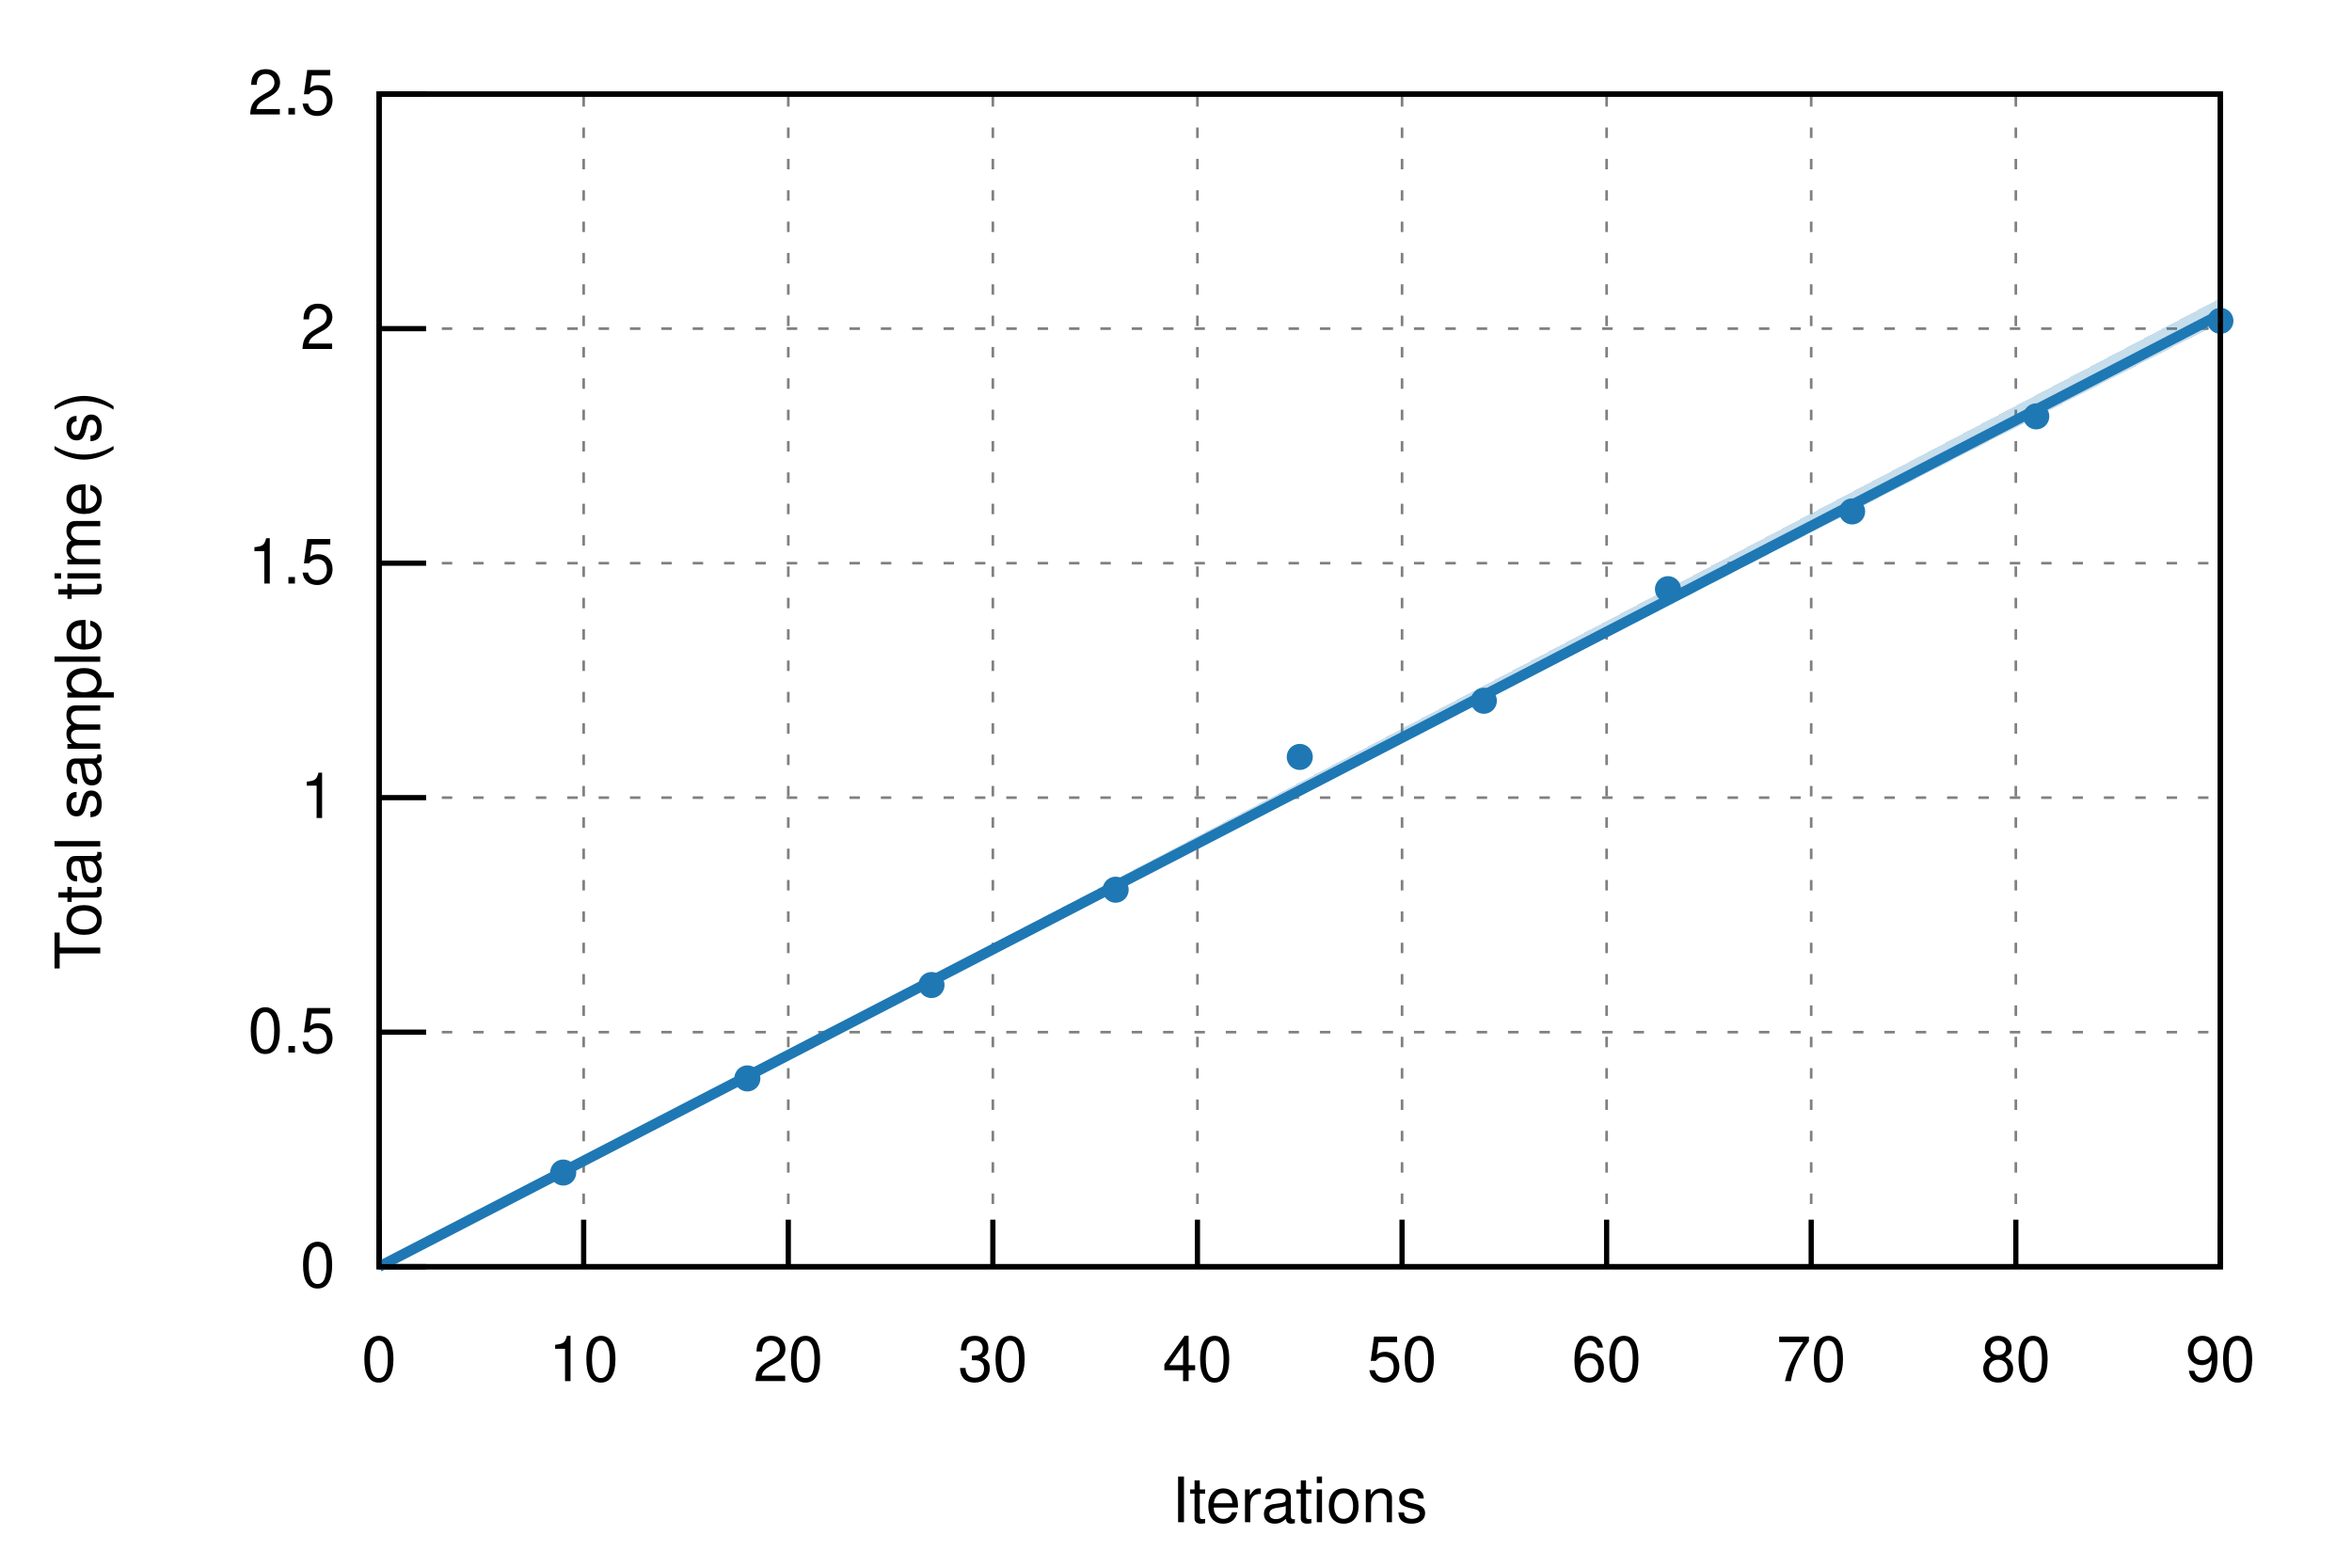
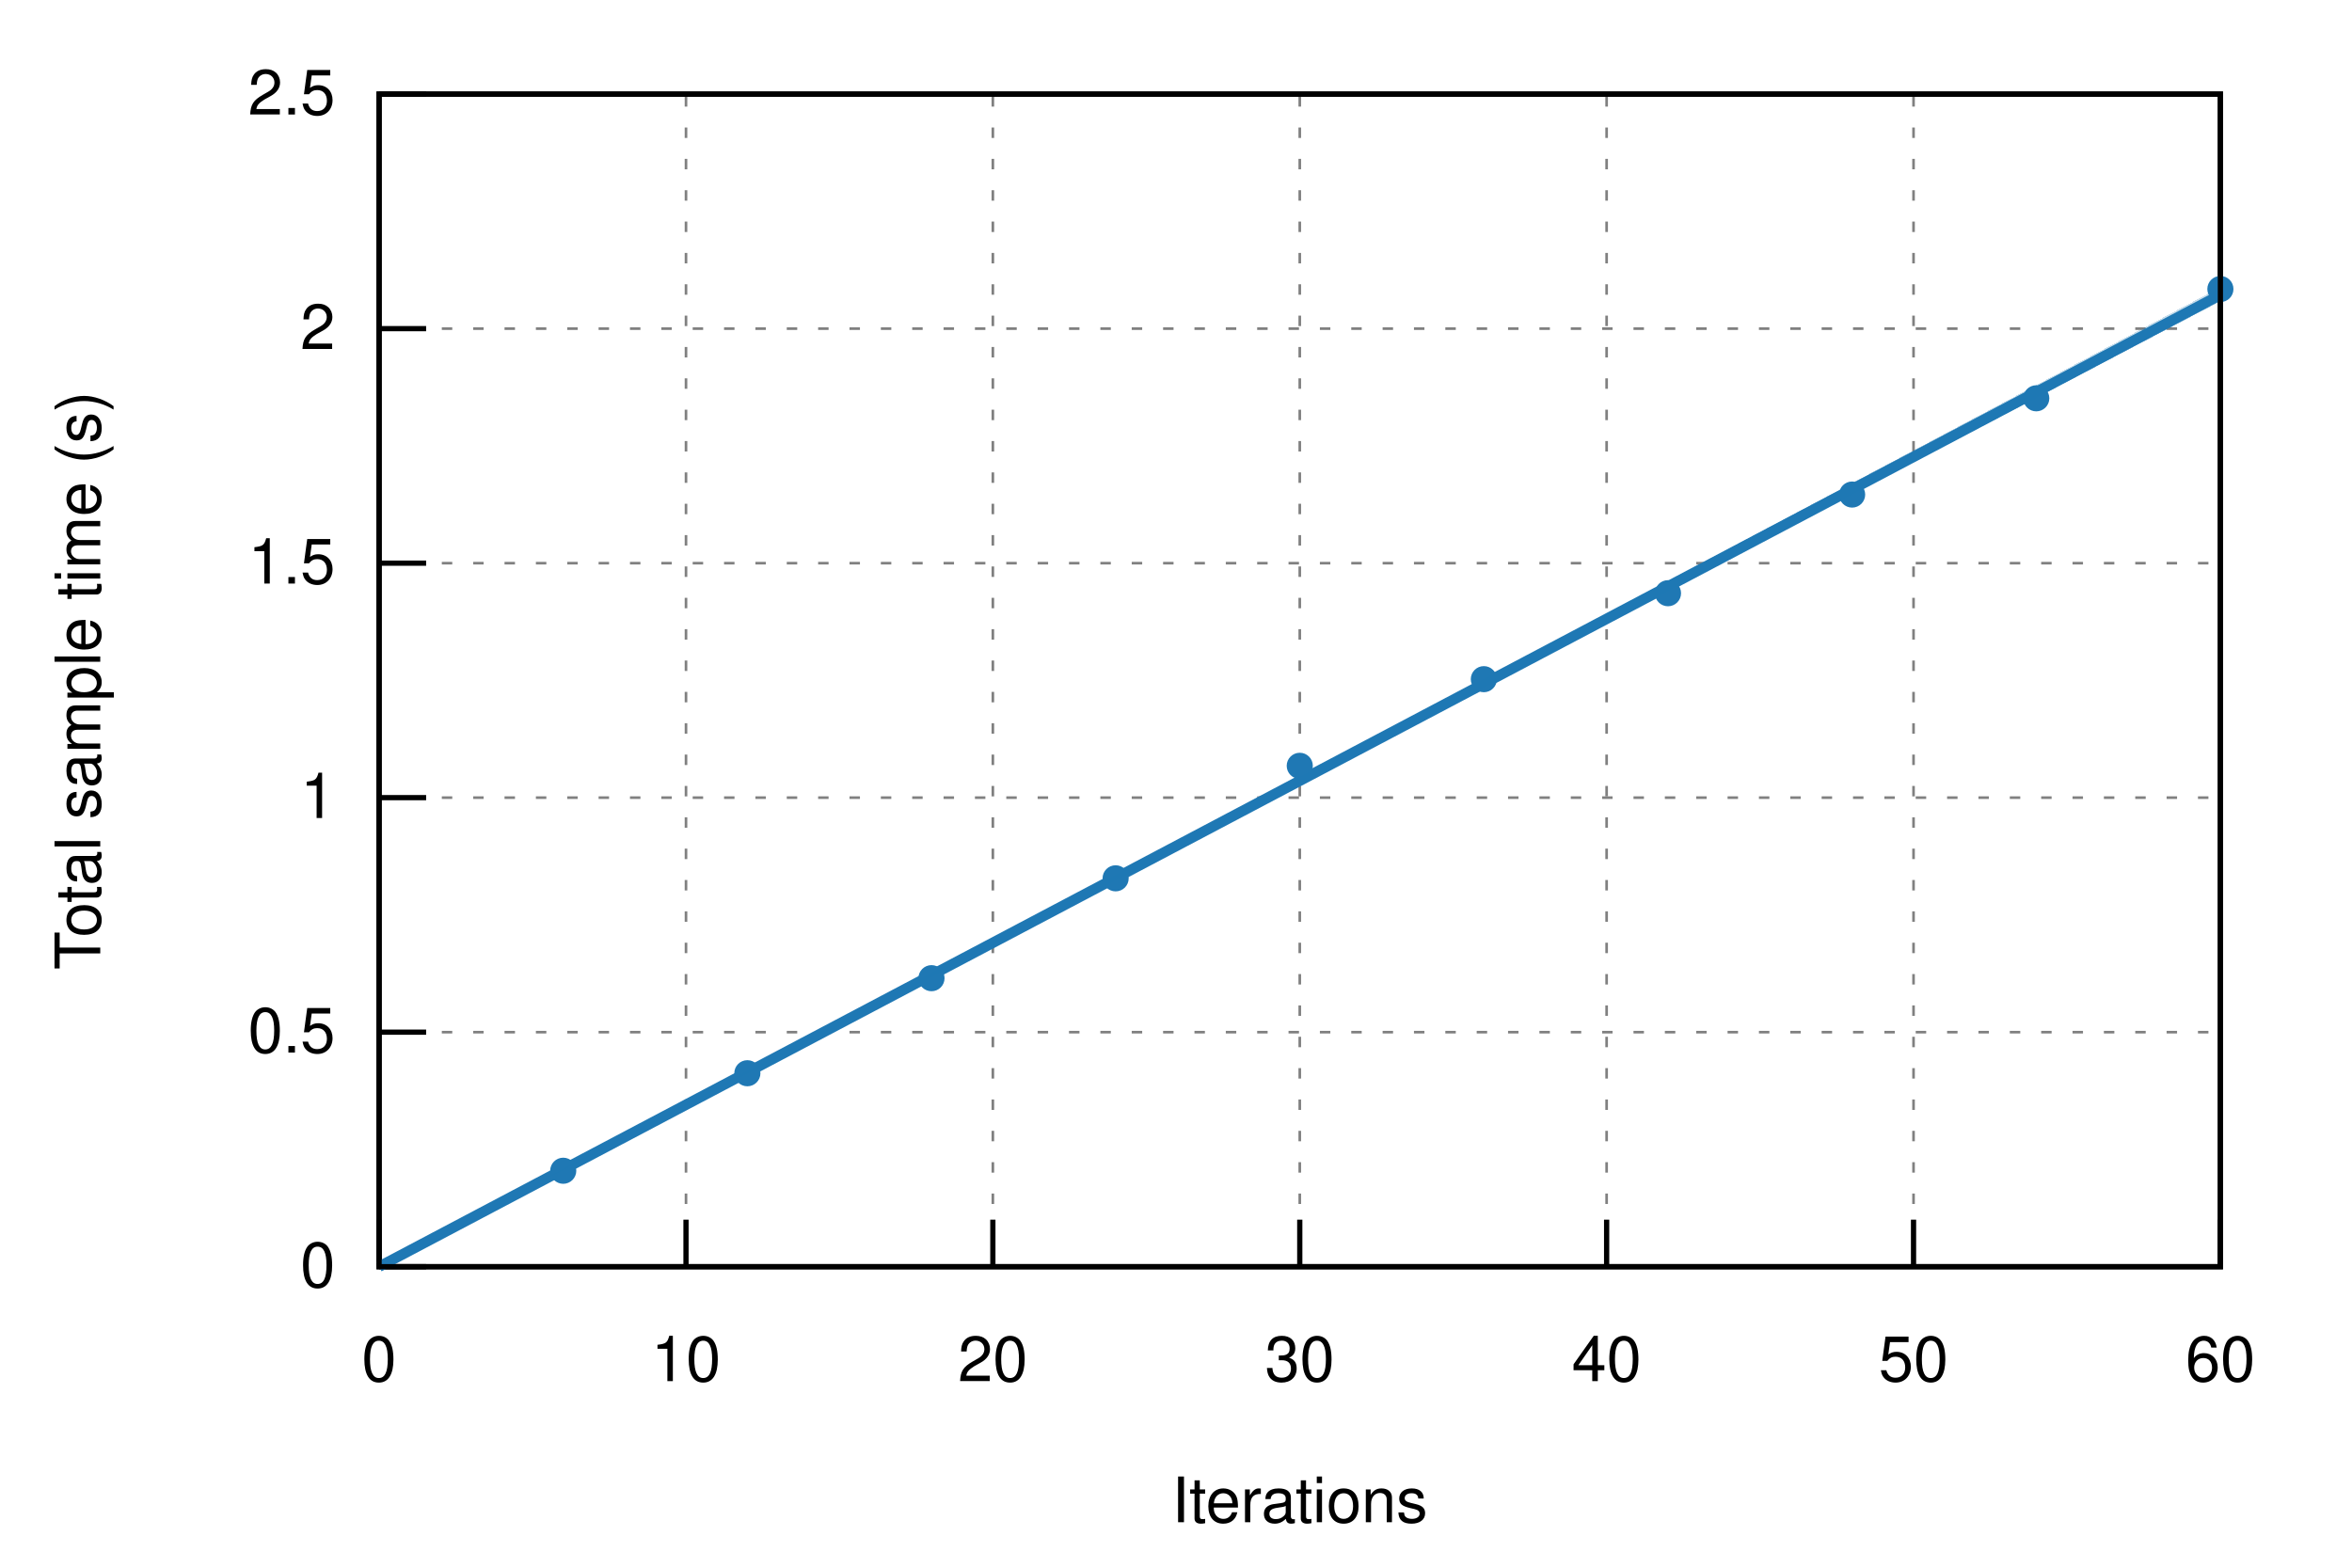
<svg xmlns="http://www.w3.org/2000/svg" xmlns:xlink="http://www.w3.org/1999/xlink" viewBox="0 0 450 300">
  <g id="gnuplot_canvas">
    <rect x="0" y="0" width="450" height="300" fill="none" />
    <defs>
      <circle id="gpDot" r="0.5" stroke-width="0.5" stroke="currentColor" />
      <path id="gpPt0" stroke-width="0.222" stroke="currentColor" d="M-1,0 h2 M0,-1 v2" />
      <path id="gpPt1" stroke-width="0.222" stroke="currentColor" d="M-1,-1 L1,1 M1,-1 L-1,1" />
      <path id="gpPt2" stroke-width="0.222" stroke="currentColor" d="M-1,0 L1,0 M0,-1 L0,1 M-1,-1 L1,1 M-1,1 L1,-1" />
      <rect id="gpPt3" stroke-width="0.222" stroke="currentColor" x="-1" y="-1" width="2" height="2" />
      <rect id="gpPt4" stroke-width="0.222" stroke="currentColor" fill="currentColor" x="-1" y="-1" width="2" height="2" />
      <circle id="gpPt5" stroke-width="0.222" stroke="currentColor" cx="0" cy="0" r="1" />
      <use xlink:href="#gpPt5" id="gpPt6" fill="currentColor" stroke="none" />
      <path id="gpPt7" stroke-width="0.222" stroke="currentColor" d="M0,-1.33 L-1.33,0.67 L1.33,0.67 z" />
      <use xlink:href="#gpPt7" id="gpPt8" fill="currentColor" stroke="none" />
      <use xlink:href="#gpPt7" id="gpPt9" stroke="currentColor" transform="rotate(180)" />
      <use xlink:href="#gpPt9" id="gpPt10" fill="currentColor" stroke="none" />
      <use xlink:href="#gpPt3" id="gpPt11" stroke="currentColor" transform="rotate(45)" />
      <use xlink:href="#gpPt11" id="gpPt12" fill="currentColor" stroke="none" />
      <path id="gpPt13" stroke-width="0.222" stroke="currentColor" d="M0,1.330 L1.265,0.411 L0.782,-1.067 L-0.782,-1.076 L-1.265,0.411 z" />
      <use xlink:href="#gpPt13" id="gpPt14" fill="currentColor" stroke="none" />
      <filter id="textbox" filterUnits="objectBoundingBox" x="0" y="0" height="1" width="1">
        <feFlood flood-color="white" flood-opacity="1" result="bgnd" />
        <feComposite in="SourceGraphic" in2="bgnd" operator="atop" />
      </filter>
      <filter id="greybox" filterUnits="objectBoundingBox" x="0" y="0" height="1" width="1">
        <feFlood flood-color="lightgrey" flood-opacity="1" result="grey" />
        <feComposite in="SourceGraphic" in2="grey" operator="atop" />
      </filter>
    </defs>
    <g fill="none" color="white" stroke="currentColor" stroke-width="1.00" stroke-linecap="butt" stroke-linejoin="miter">
</g>
    <g fill="none" color="black" stroke="currentColor" stroke-width="1.00" stroke-linecap="butt" stroke-linejoin="miter">
</g>
    <g fill="none" color="black" stroke="black" stroke-width="0.50" stroke-linecap="butt" stroke-linejoin="miter">
</g>
    <g fill="none" color="gray" stroke="currentColor" stroke-width="0.50" stroke-linecap="butt" stroke-linejoin="miter">
      <path stroke="gray" stroke-dasharray="2,4" class="gridline" d="M72.53,242.40 L424.82,242.40  " />
    </g>
    <g fill="none" color="gray" stroke="gray" stroke-width="1.00" stroke-linecap="butt" stroke-linejoin="miter">
</g>
    <g fill="none" color="black" stroke="currentColor" stroke-width="1.00" stroke-linecap="butt" stroke-linejoin="miter">
      <path stroke="black" d="M72.53,242.40 L81.53,242.40  " />
      <g transform="translate(64.14,246.30)" stroke="none" fill="black" font-family="Helvetica" font-size="12.00" text-anchor="end">
        <text>
          <tspan font-family="Helvetica"> 0</tspan>
        </text>
      </g>
    </g>
    <g fill="none" color="black" stroke="currentColor" stroke-width="1.00" stroke-linecap="butt" stroke-linejoin="miter">
</g>
    <g fill="none" color="black" stroke="black" stroke-width="0.50" stroke-linecap="butt" stroke-linejoin="miter">
</g>
    <g fill="none" color="gray" stroke="currentColor" stroke-width="0.50" stroke-linecap="butt" stroke-linejoin="miter">
      <path stroke="gray" stroke-dasharray="2,4" class="gridline" d="M72.53,197.52 L424.82,197.52  " />
    </g>
    <g fill="none" color="gray" stroke="gray" stroke-width="1.00" stroke-linecap="butt" stroke-linejoin="miter">
</g>
    <g fill="none" color="black" stroke="currentColor" stroke-width="1.00" stroke-linecap="butt" stroke-linejoin="miter">
      <path stroke="black" d="M72.53,197.52 L81.53,197.52  " />
      <g transform="translate(64.14,201.42)" stroke="none" fill="black" font-family="Helvetica" font-size="12.00" text-anchor="end">
        <text>
          <tspan font-family="Helvetica"> 0.5</tspan>
        </text>
      </g>
    </g>
    <g fill="none" color="black" stroke="currentColor" stroke-width="1.00" stroke-linecap="butt" stroke-linejoin="miter">
</g>
    <g fill="none" color="black" stroke="black" stroke-width="0.50" stroke-linecap="butt" stroke-linejoin="miter">
</g>
    <g fill="none" color="gray" stroke="currentColor" stroke-width="0.50" stroke-linecap="butt" stroke-linejoin="miter">
      <path stroke="gray" stroke-dasharray="2,4" class="gridline" d="M72.53,152.64 L424.82,152.64  " />
    </g>
    <g fill="none" color="gray" stroke="gray" stroke-width="1.00" stroke-linecap="butt" stroke-linejoin="miter">
</g>
    <g fill="none" color="black" stroke="currentColor" stroke-width="1.00" stroke-linecap="butt" stroke-linejoin="miter">
      <path stroke="black" d="M72.53,152.64 L81.53,152.64  " />
      <g transform="translate(64.14,156.54)" stroke="none" fill="black" font-family="Helvetica" font-size="12.00" text-anchor="end">
        <text>
          <tspan font-family="Helvetica"> 1</tspan>
        </text>
      </g>
    </g>
    <g fill="none" color="black" stroke="currentColor" stroke-width="1.00" stroke-linecap="butt" stroke-linejoin="miter">
</g>
    <g fill="none" color="black" stroke="black" stroke-width="0.50" stroke-linecap="butt" stroke-linejoin="miter">
</g>
    <g fill="none" color="gray" stroke="currentColor" stroke-width="0.50" stroke-linecap="butt" stroke-linejoin="miter">
      <path stroke="gray" stroke-dasharray="2,4" class="gridline" d="M72.53,107.77 L424.82,107.77  " />
    </g>
    <g fill="none" color="gray" stroke="gray" stroke-width="1.00" stroke-linecap="butt" stroke-linejoin="miter">
</g>
    <g fill="none" color="black" stroke="currentColor" stroke-width="1.00" stroke-linecap="butt" stroke-linejoin="miter">
      <path stroke="black" d="M72.53,107.77 L81.53,107.77  " />
      <g transform="translate(64.14,111.67)" stroke="none" fill="black" font-family="Helvetica" font-size="12.00" text-anchor="end">
        <text>
          <tspan font-family="Helvetica"> 1.5</tspan>
        </text>
      </g>
    </g>
    <g fill="none" color="black" stroke="currentColor" stroke-width="1.00" stroke-linecap="butt" stroke-linejoin="miter">
</g>
    <g fill="none" color="black" stroke="black" stroke-width="0.50" stroke-linecap="butt" stroke-linejoin="miter">
</g>
    <g fill="none" color="gray" stroke="currentColor" stroke-width="0.50" stroke-linecap="butt" stroke-linejoin="miter">
      <path stroke="gray" stroke-dasharray="2,4" class="gridline" d="M72.53,62.89 L424.82,62.89  " />
    </g>
    <g fill="none" color="gray" stroke="gray" stroke-width="1.00" stroke-linecap="butt" stroke-linejoin="miter">
</g>
    <g fill="none" color="black" stroke="currentColor" stroke-width="1.00" stroke-linecap="butt" stroke-linejoin="miter">
      <path stroke="black" d="M72.53,62.89 L81.53,62.89  " />
      <g transform="translate(64.14,66.79)" stroke="none" fill="black" font-family="Helvetica" font-size="12.00" text-anchor="end">
        <text>
          <tspan font-family="Helvetica"> 2</tspan>
        </text>
      </g>
    </g>
    <g fill="none" color="black" stroke="currentColor" stroke-width="1.00" stroke-linecap="butt" stroke-linejoin="miter">
</g>
    <g fill="none" color="black" stroke="black" stroke-width="0.50" stroke-linecap="butt" stroke-linejoin="miter">
</g>
    <g fill="none" color="gray" stroke="currentColor" stroke-width="0.50" stroke-linecap="butt" stroke-linejoin="miter">
      <path stroke="gray" stroke-dasharray="2,4" class="gridline" d="M72.53,18.01 L424.82,18.01  " />
    </g>
    <g fill="none" color="gray" stroke="gray" stroke-width="1.00" stroke-linecap="butt" stroke-linejoin="miter">
</g>
    <g fill="none" color="black" stroke="currentColor" stroke-width="1.00" stroke-linecap="butt" stroke-linejoin="miter">
      <path stroke="black" d="M72.53,18.01 L81.53,18.01  " />
      <g transform="translate(64.14,21.91)" stroke="none" fill="black" font-family="Helvetica" font-size="12.00" text-anchor="end">
        <text>
          <tspan font-family="Helvetica"> 2.5</tspan>
        </text>
      </g>
    </g>
    <g fill="none" color="black" stroke="currentColor" stroke-width="1.00" stroke-linecap="butt" stroke-linejoin="miter">
</g>
    <g fill="none" color="black" stroke="black" stroke-width="0.50" stroke-linecap="butt" stroke-linejoin="miter">
</g>
    <g fill="none" color="gray" stroke="currentColor" stroke-width="0.50" stroke-linecap="butt" stroke-linejoin="miter">
      <path stroke="gray" stroke-dasharray="2,4" class="gridline" d="M72.53,242.40 L72.53,18.01  " />
    </g>
    <g fill="none" color="gray" stroke="gray" stroke-width="1.00" stroke-linecap="butt" stroke-linejoin="miter">
</g>
    <g fill="none" color="black" stroke="currentColor" stroke-width="1.00" stroke-linecap="butt" stroke-linejoin="miter">
      <path stroke="black" d="M72.53,242.40 L72.53,233.40  " />
      <g transform="translate(72.53,264.30)" stroke="none" fill="black" font-family="Helvetica" font-size="12.00" text-anchor="middle">
        <text>
          <tspan font-family="Helvetica"> 0</tspan>
        </text>
      </g>
    </g>
    <g fill="none" color="black" stroke="currentColor" stroke-width="1.00" stroke-linecap="butt" stroke-linejoin="miter">
</g>
    <g fill="none" color="black" stroke="black" stroke-width="0.50" stroke-linecap="butt" stroke-linejoin="miter">
</g>
    <g fill="none" color="gray" stroke="currentColor" stroke-width="0.50" stroke-linecap="butt" stroke-linejoin="miter">
-       <path stroke="gray" stroke-dasharray="2,4" class="gridline" d="M111.67,242.40 L111.67,18.01  " />
-     </g>
-     <g fill="none" color="gray" stroke="gray" stroke-width="1.00" stroke-linecap="butt" stroke-linejoin="miter">
- </g>
-     <g fill="none" color="black" stroke="currentColor" stroke-width="1.00" stroke-linecap="butt" stroke-linejoin="miter">
-       <path stroke="black" d="M111.67,242.40 L111.67,233.40  " />
-       <g transform="translate(111.67,264.30)" stroke="none" fill="black" font-family="Helvetica" font-size="12.00" text-anchor="middle">
+       <path stroke="gray" stroke-dasharray="2,4" class="gridline" d="M131.25,242.40 L131.25,18.01  " />
+     </g>
+     <g fill="none" color="gray" stroke="gray" stroke-width="1.00" stroke-linecap="butt" stroke-linejoin="miter">
+ </g>
+     <g fill="none" color="black" stroke="currentColor" stroke-width="1.00" stroke-linecap="butt" stroke-linejoin="miter">
+       <path stroke="black" d="M131.25,242.40 L131.25,233.40  " />
+       <g transform="translate(131.25,264.30)" stroke="none" fill="black" font-family="Helvetica" font-size="12.00" text-anchor="middle">
        <text>
          <tspan font-family="Helvetica"> 10</tspan>
-         </text>
-       </g>
-     </g>
-     <g fill="none" color="black" stroke="currentColor" stroke-width="1.00" stroke-linecap="butt" stroke-linejoin="miter">
- </g>
-     <g fill="none" color="black" stroke="black" stroke-width="0.50" stroke-linecap="butt" stroke-linejoin="miter">
- </g>
-     <g fill="none" color="gray" stroke="currentColor" stroke-width="0.50" stroke-linecap="butt" stroke-linejoin="miter">
-       <path stroke="gray" stroke-dasharray="2,4" class="gridline" d="M150.82,242.40 L150.82,18.01  " />
-     </g>
-     <g fill="none" color="gray" stroke="gray" stroke-width="1.00" stroke-linecap="butt" stroke-linejoin="miter">
- </g>
-     <g fill="none" color="black" stroke="currentColor" stroke-width="1.00" stroke-linecap="butt" stroke-linejoin="miter">
-       <path stroke="black" d="M150.82,242.40 L150.82,233.40  " />
-       <g transform="translate(150.82,264.30)" stroke="none" fill="black" font-family="Helvetica" font-size="12.00" text-anchor="middle">
-         <text>
-           <tspan font-family="Helvetica"> 20</tspan>
        </text>
      </g>
    </g>
    <g fill="none" color="black" stroke="currentColor" stroke-width="1.00" stroke-linecap="butt" stroke-linejoin="miter">
</g>
    <g fill="none" color="black" stroke="black" stroke-width="0.50" stroke-linecap="butt" stroke-linejoin="miter">
</g>
    <g fill="none" color="gray" stroke="currentColor" stroke-width="0.50" stroke-linecap="butt" stroke-linejoin="miter">
      <path stroke="gray" stroke-dasharray="2,4" class="gridline" d="M189.96,242.40 L189.96,18.01  " />
    </g>
    <g fill="none" color="gray" stroke="gray" stroke-width="1.00" stroke-linecap="butt" stroke-linejoin="miter">
</g>
    <g fill="none" color="black" stroke="currentColor" stroke-width="1.00" stroke-linecap="butt" stroke-linejoin="miter">
      <path stroke="black" d="M189.96,242.40 L189.96,233.40  " />
      <g transform="translate(189.96,264.30)" stroke="none" fill="black" font-family="Helvetica" font-size="12.00" text-anchor="middle">
        <text>
+           <tspan font-family="Helvetica"> 20</tspan>
+         </text>
+       </g>
+     </g>
+     <g fill="none" color="black" stroke="currentColor" stroke-width="1.00" stroke-linecap="butt" stroke-linejoin="miter">
+ </g>
+     <g fill="none" color="black" stroke="black" stroke-width="0.50" stroke-linecap="butt" stroke-linejoin="miter">
+ </g>
+     <g fill="none" color="gray" stroke="currentColor" stroke-width="0.50" stroke-linecap="butt" stroke-linejoin="miter">
+       <path stroke="gray" stroke-dasharray="2,4" class="gridline" d="M248.68,242.40 L248.68,18.01  " />
+     </g>
+     <g fill="none" color="gray" stroke="gray" stroke-width="1.00" stroke-linecap="butt" stroke-linejoin="miter">
+ </g>
+     <g fill="none" color="black" stroke="currentColor" stroke-width="1.00" stroke-linecap="butt" stroke-linejoin="miter">
+       <path stroke="black" d="M248.68,242.40 L248.68,233.40  " />
+       <g transform="translate(248.68,264.30)" stroke="none" fill="black" font-family="Helvetica" font-size="12.00" text-anchor="middle">
+         <text>
          <tspan font-family="Helvetica"> 30</tspan>
-         </text>
-       </g>
-     </g>
-     <g fill="none" color="black" stroke="currentColor" stroke-width="1.00" stroke-linecap="butt" stroke-linejoin="miter">
- </g>
-     <g fill="none" color="black" stroke="black" stroke-width="0.50" stroke-linecap="butt" stroke-linejoin="miter">
- </g>
-     <g fill="none" color="gray" stroke="currentColor" stroke-width="0.50" stroke-linecap="butt" stroke-linejoin="miter">
-       <path stroke="gray" stroke-dasharray="2,4" class="gridline" d="M229.10,242.40 L229.10,18.01  " />
-     </g>
-     <g fill="none" color="gray" stroke="gray" stroke-width="1.00" stroke-linecap="butt" stroke-linejoin="miter">
- </g>
-     <g fill="none" color="black" stroke="currentColor" stroke-width="1.00" stroke-linecap="butt" stroke-linejoin="miter">
-       <path stroke="black" d="M229.10,242.40 L229.10,233.40  " />
-       <g transform="translate(229.10,264.30)" stroke="none" fill="black" font-family="Helvetica" font-size="12.00" text-anchor="middle">
-         <text>
-           <tspan font-family="Helvetica"> 40</tspan>
-         </text>
-       </g>
-     </g>
-     <g fill="none" color="black" stroke="currentColor" stroke-width="1.00" stroke-linecap="butt" stroke-linejoin="miter">
- </g>
-     <g fill="none" color="black" stroke="black" stroke-width="0.50" stroke-linecap="butt" stroke-linejoin="miter">
- </g>
-     <g fill="none" color="gray" stroke="currentColor" stroke-width="0.50" stroke-linecap="butt" stroke-linejoin="miter">
-       <path stroke="gray" stroke-dasharray="2,4" class="gridline" d="M268.25,242.40 L268.25,18.01  " />
-     </g>
-     <g fill="none" color="gray" stroke="gray" stroke-width="1.00" stroke-linecap="butt" stroke-linejoin="miter">
- </g>
-     <g fill="none" color="black" stroke="currentColor" stroke-width="1.00" stroke-linecap="butt" stroke-linejoin="miter">
-       <path stroke="black" d="M268.25,242.40 L268.25,233.40  " />
-       <g transform="translate(268.25,264.30)" stroke="none" fill="black" font-family="Helvetica" font-size="12.00" text-anchor="middle">
-         <text>
-           <tspan font-family="Helvetica"> 50</tspan>
        </text>
      </g>
    </g>
    <g fill="none" color="black" stroke="currentColor" stroke-width="1.00" stroke-linecap="butt" stroke-linejoin="miter">
</g>
    <g fill="none" color="black" stroke="black" stroke-width="0.50" stroke-linecap="butt" stroke-linejoin="miter">
</g>
    <g fill="none" color="gray" stroke="currentColor" stroke-width="0.50" stroke-linecap="butt" stroke-linejoin="miter">
      <path stroke="gray" stroke-dasharray="2,4" class="gridline" d="M307.39,242.40 L307.39,18.01  " />
    </g>
    <g fill="none" color="gray" stroke="gray" stroke-width="1.00" stroke-linecap="butt" stroke-linejoin="miter">
</g>
    <g fill="none" color="black" stroke="currentColor" stroke-width="1.00" stroke-linecap="butt" stroke-linejoin="miter">
      <path stroke="black" d="M307.39,242.40 L307.39,233.40  " />
      <g transform="translate(307.39,264.30)" stroke="none" fill="black" font-family="Helvetica" font-size="12.00" text-anchor="middle">
        <text>
-           <tspan font-family="Helvetica"> 60</tspan>
-         </text>
-       </g>
-     </g>
-     <g fill="none" color="black" stroke="currentColor" stroke-width="1.00" stroke-linecap="butt" stroke-linejoin="miter">
- </g>
-     <g fill="none" color="black" stroke="black" stroke-width="0.50" stroke-linecap="butt" stroke-linejoin="miter">
- </g>
-     <g fill="none" color="gray" stroke="currentColor" stroke-width="0.50" stroke-linecap="butt" stroke-linejoin="miter">
-       <path stroke="gray" stroke-dasharray="2,4" class="gridline" d="M346.53,242.40 L346.53,18.01  " />
-     </g>
-     <g fill="none" color="gray" stroke="gray" stroke-width="1.00" stroke-linecap="butt" stroke-linejoin="miter">
- </g>
-     <g fill="none" color="black" stroke="currentColor" stroke-width="1.00" stroke-linecap="butt" stroke-linejoin="miter">
-       <path stroke="black" d="M346.53,242.40 L346.53,233.40  " />
-       <g transform="translate(346.53,264.30)" stroke="none" fill="black" font-family="Helvetica" font-size="12.00" text-anchor="middle">
-         <text>
-           <tspan font-family="Helvetica"> 70</tspan>
-         </text>
-       </g>
-     </g>
-     <g fill="none" color="black" stroke="currentColor" stroke-width="1.00" stroke-linecap="butt" stroke-linejoin="miter">
- </g>
-     <g fill="none" color="black" stroke="black" stroke-width="0.50" stroke-linecap="butt" stroke-linejoin="miter">
- </g>
-     <g fill="none" color="gray" stroke="currentColor" stroke-width="0.50" stroke-linecap="butt" stroke-linejoin="miter">
-       <path stroke="gray" stroke-dasharray="2,4" class="gridline" d="M385.68,242.40 L385.68,18.01  " />
-     </g>
-     <g fill="none" color="gray" stroke="gray" stroke-width="1.00" stroke-linecap="butt" stroke-linejoin="miter">
- </g>
-     <g fill="none" color="black" stroke="currentColor" stroke-width="1.00" stroke-linecap="butt" stroke-linejoin="miter">
-       <path stroke="black" d="M385.68,242.40 L385.68,233.40  " />
-       <g transform="translate(385.68,264.30)" stroke="none" fill="black" font-family="Helvetica" font-size="12.00" text-anchor="middle">
-         <text>
-           <tspan font-family="Helvetica"> 80</tspan>
+           <tspan font-family="Helvetica"> 40</tspan>
+         </text>
+       </g>
+     </g>
+     <g fill="none" color="black" stroke="currentColor" stroke-width="1.00" stroke-linecap="butt" stroke-linejoin="miter">
+ </g>
+     <g fill="none" color="black" stroke="black" stroke-width="0.50" stroke-linecap="butt" stroke-linejoin="miter">
+ </g>
+     <g fill="none" color="gray" stroke="currentColor" stroke-width="0.50" stroke-linecap="butt" stroke-linejoin="miter">
+       <path stroke="gray" stroke-dasharray="2,4" class="gridline" d="M366.11,242.40 L366.11,18.01  " />
+     </g>
+     <g fill="none" color="gray" stroke="gray" stroke-width="1.00" stroke-linecap="butt" stroke-linejoin="miter">
+ </g>
+     <g fill="none" color="black" stroke="currentColor" stroke-width="1.00" stroke-linecap="butt" stroke-linejoin="miter">
+       <path stroke="black" d="M366.11,242.40 L366.11,233.40  " />
+       <g transform="translate(366.11,264.30)" stroke="none" fill="black" font-family="Helvetica" font-size="12.00" text-anchor="middle">
+         <text>
+           <tspan font-family="Helvetica"> 50</tspan>
        </text>
      </g>
    </g>
    <g fill="none" color="black" stroke="currentColor" stroke-width="1.00" stroke-linecap="butt" stroke-linejoin="miter">
</g>
    <g fill="none" color="black" stroke="black" stroke-width="0.50" stroke-linecap="butt" stroke-linejoin="miter">
</g>
    <g fill="none" color="gray" stroke="currentColor" stroke-width="0.50" stroke-linecap="butt" stroke-linejoin="miter">
      <path stroke="gray" stroke-dasharray="2,4" class="gridline" d="M424.82,242.40 L424.82,18.01  " />
    </g>
    <g fill="none" color="gray" stroke="gray" stroke-width="1.00" stroke-linecap="butt" stroke-linejoin="miter">
</g>
    <g fill="none" color="black" stroke="currentColor" stroke-width="1.00" stroke-linecap="butt" stroke-linejoin="miter">
      <path stroke="black" d="M424.82,242.40 L424.82,233.40  " />
      <g transform="translate(424.82,264.30)" stroke="none" fill="black" font-family="Helvetica" font-size="12.00" text-anchor="middle">
        <text>
-           <tspan font-family="Helvetica"> 90</tspan>
+           <tspan font-family="Helvetica"> 60</tspan>
        </text>
      </g>
    </g>
    <g fill="none" color="black" stroke="currentColor" stroke-width="1.00" stroke-linecap="butt" stroke-linejoin="miter">
</g>
    <g fill="none" color="black" stroke="currentColor" stroke-width="1.00" stroke-linecap="butt" stroke-linejoin="miter">
      <path stroke="black" d="M72.53,18.01 L72.53,242.40 L424.82,242.40 L424.82,18.01 L72.53,18.01 Z  " />
    </g>
    <g fill="none" color="black" stroke="currentColor" stroke-width="1.00" stroke-linecap="butt" stroke-linejoin="miter">
      <g transform="translate(19.18,130.21) rotate(270)" stroke="none" fill="black" font-family="Helvetica" font-size="12.00" text-anchor="middle">
        <text>
          <tspan font-family="Helvetica">Total sample time (s)</tspan>
        </text>
      </g>
    </g>
    <g fill="none" color="black" stroke="currentColor" stroke-width="1.00" stroke-linecap="butt" stroke-linejoin="miter">
      <g transform="translate(248.67,291.30)" stroke="none" fill="black" font-family="Helvetica" font-size="12.00" text-anchor="middle">
        <text>
          <tspan font-family="Helvetica">Iterations</tspan>
        </text>
      </g>
    </g>
    <g fill="none" color="black" stroke="currentColor" stroke-width="1.00" stroke-linecap="butt" stroke-linejoin="miter">
</g>
    <g id="gnuplot_plot_1">
      <g fill="none" color="black" stroke="currentColor" stroke-width="1.00" stroke-linecap="butt" stroke-linejoin="miter">
-         <use xlink:href="#gpPt6" transform="translate(107.76,224.38) scale(2.25)" color="rgb( 31, 120, 180)" />
-         <use xlink:href="#gpPt6" transform="translate(142.99,206.37) scale(2.25)" color="rgb( 31, 120, 180)" />
-         <use xlink:href="#gpPt6" transform="translate(178.22,188.50) scale(2.25)" color="rgb( 31, 120, 180)" />
-         <use xlink:href="#gpPt6" transform="translate(213.45,170.26) scale(2.25)" color="rgb( 31, 120, 180)" />
-         <use xlink:href="#gpPt6" transform="translate(248.68,144.85) scale(2.25)" color="rgb( 31, 120, 180)" />
-         <use xlink:href="#gpPt6" transform="translate(283.90,134.10) scale(2.25)" color="rgb( 31, 120, 180)" />
-         <use xlink:href="#gpPt6" transform="translate(319.13,112.75) scale(2.25)" color="rgb( 31, 120, 180)" />
-         <use xlink:href="#gpPt6" transform="translate(354.36,97.87) scale(2.25)" color="rgb( 31, 120, 180)" />
-         <use xlink:href="#gpPt6" transform="translate(389.59,79.68) scale(2.25)" color="rgb( 31, 120, 180)" />
-         <use xlink:href="#gpPt6" transform="translate(424.82,61.40) scale(2.25)" color="rgb( 31, 120, 180)" />
+         <use xlink:href="#gpPt6" transform="translate(107.76,224.04) scale(2.25)" color="rgb( 31, 120, 180)" />
+         <use xlink:href="#gpPt6" transform="translate(142.99,205.38) scale(2.25)" color="rgb( 31, 120, 180)" />
+         <use xlink:href="#gpPt6" transform="translate(178.22,187.19) scale(2.25)" color="rgb( 31, 120, 180)" />
+         <use xlink:href="#gpPt6" transform="translate(213.45,168.08) scale(2.25)" color="rgb( 31, 120, 180)" />
+         <use xlink:href="#gpPt6" transform="translate(248.68,146.55) scale(2.25)" color="rgb( 31, 120, 180)" />
+         <use xlink:href="#gpPt6" transform="translate(283.90,129.97) scale(2.25)" color="rgb( 31, 120, 180)" />
+         <use xlink:href="#gpPt6" transform="translate(319.13,113.52) scale(2.25)" color="rgb( 31, 120, 180)" />
+         <use xlink:href="#gpPt6" transform="translate(354.36,94.64) scale(2.25)" color="rgb( 31, 120, 180)" />
+         <use xlink:href="#gpPt6" transform="translate(389.59,76.22) scale(2.25)" color="rgb( 31, 120, 180)" />
+         <use xlink:href="#gpPt6" transform="translate(424.82,55.31) scale(2.25)" color="rgb( 31, 120, 180)" />
      </g>
    </g>
    <g id="gnuplot_plot_2">
      <g fill="none" color="white" stroke="rgb( 31, 120, 180)" stroke-width="2.00" stroke-linecap="butt" stroke-linejoin="miter">
</g>
      <g fill="none" color="black" stroke="currentColor" stroke-width="2.00" stroke-linecap="butt" stroke-linejoin="miter">
-         <path stroke="rgb( 31, 120, 180)" d="M72.53,242.40 L424.82,60.16  " />
+         <path stroke="rgb( 31, 120, 180)" d="M72.53,242.40 L424.82,56.43  " />
      </g>
    </g>
    <g id="gnuplot_plot_3">
      <g fill="none" color="white" stroke="rgb( 31, 120, 180)" stroke-width="1.00" stroke-linecap="butt" stroke-linejoin="miter">
</g>
      <g fill="none" color="black" stroke="currentColor" stroke-width="1.00" stroke-linecap="butt" stroke-linejoin="miter">
        <g stroke="none" shape-rendering="crispEdges">
          <polygon fill="rgb( 31, 120, 180)" fill-opacity="0.25" points="72.53,242.40 72.53,242.40 72.53,242.40 " />
-           <polygon fill="rgb( 31, 120, 180)" fill-opacity="0.25" points="72.53,242.40 424.82,61.75 424.82,57.07 " />
+           <polygon fill="rgb( 31, 120, 180)" fill-opacity="0.25" points="72.53,242.40 424.82,57.68 424.82,54.94 " />
        </g>
      </g>
    </g>
    <g fill="none" color="white" stroke="rgb( 31, 120, 180)" stroke-width="2.00" stroke-linecap="butt" stroke-linejoin="miter">
</g>
    <g fill="none" color="black" stroke="currentColor" stroke-width="2.00" stroke-linecap="butt" stroke-linejoin="miter">
</g>
    <g fill="none" color="black" stroke="black" stroke-width="1.00" stroke-linecap="butt" stroke-linejoin="miter">
</g>
    <g fill="none" color="black" stroke="currentColor" stroke-width="1.00" stroke-linecap="butt" stroke-linejoin="miter">
      <path stroke="black" d="M72.53,18.01 L72.53,242.40 L424.82,242.40 L424.82,18.01 L72.53,18.01 Z  " />
    </g>
    <g fill="none" color="black" stroke="currentColor" stroke-width="1.00" stroke-linecap="butt" stroke-linejoin="miter">
</g>
  </g>
</svg>
